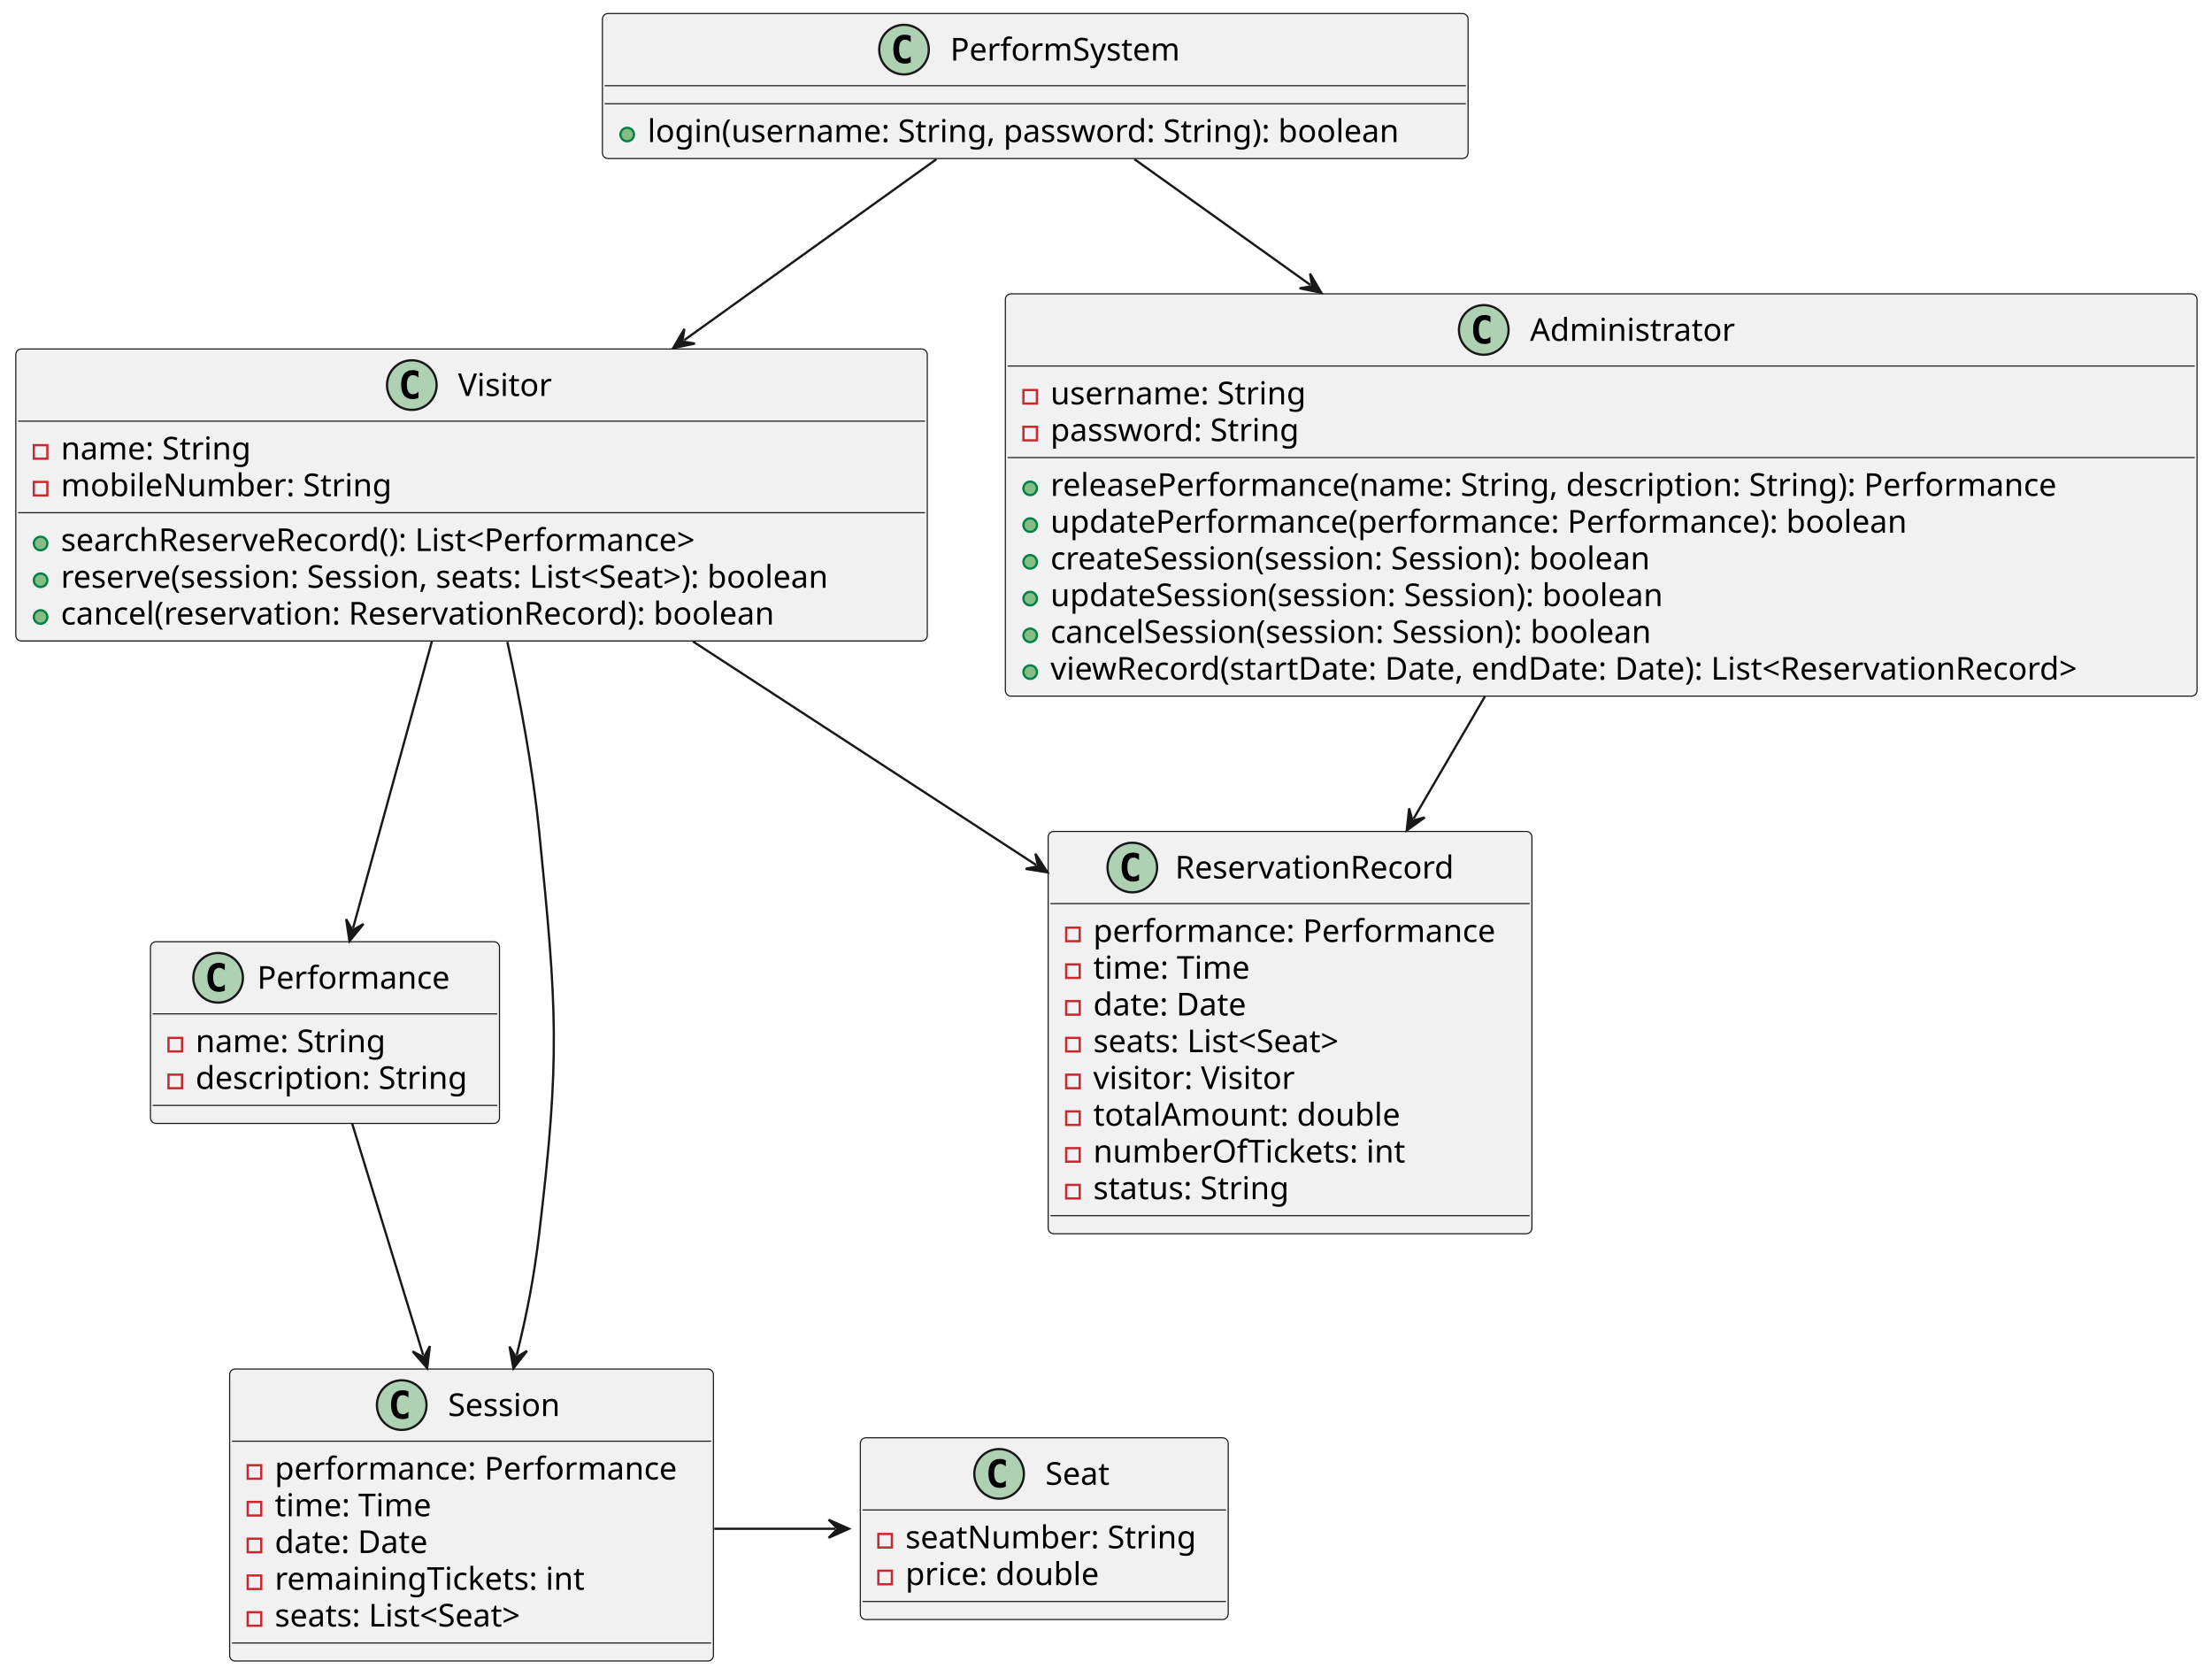
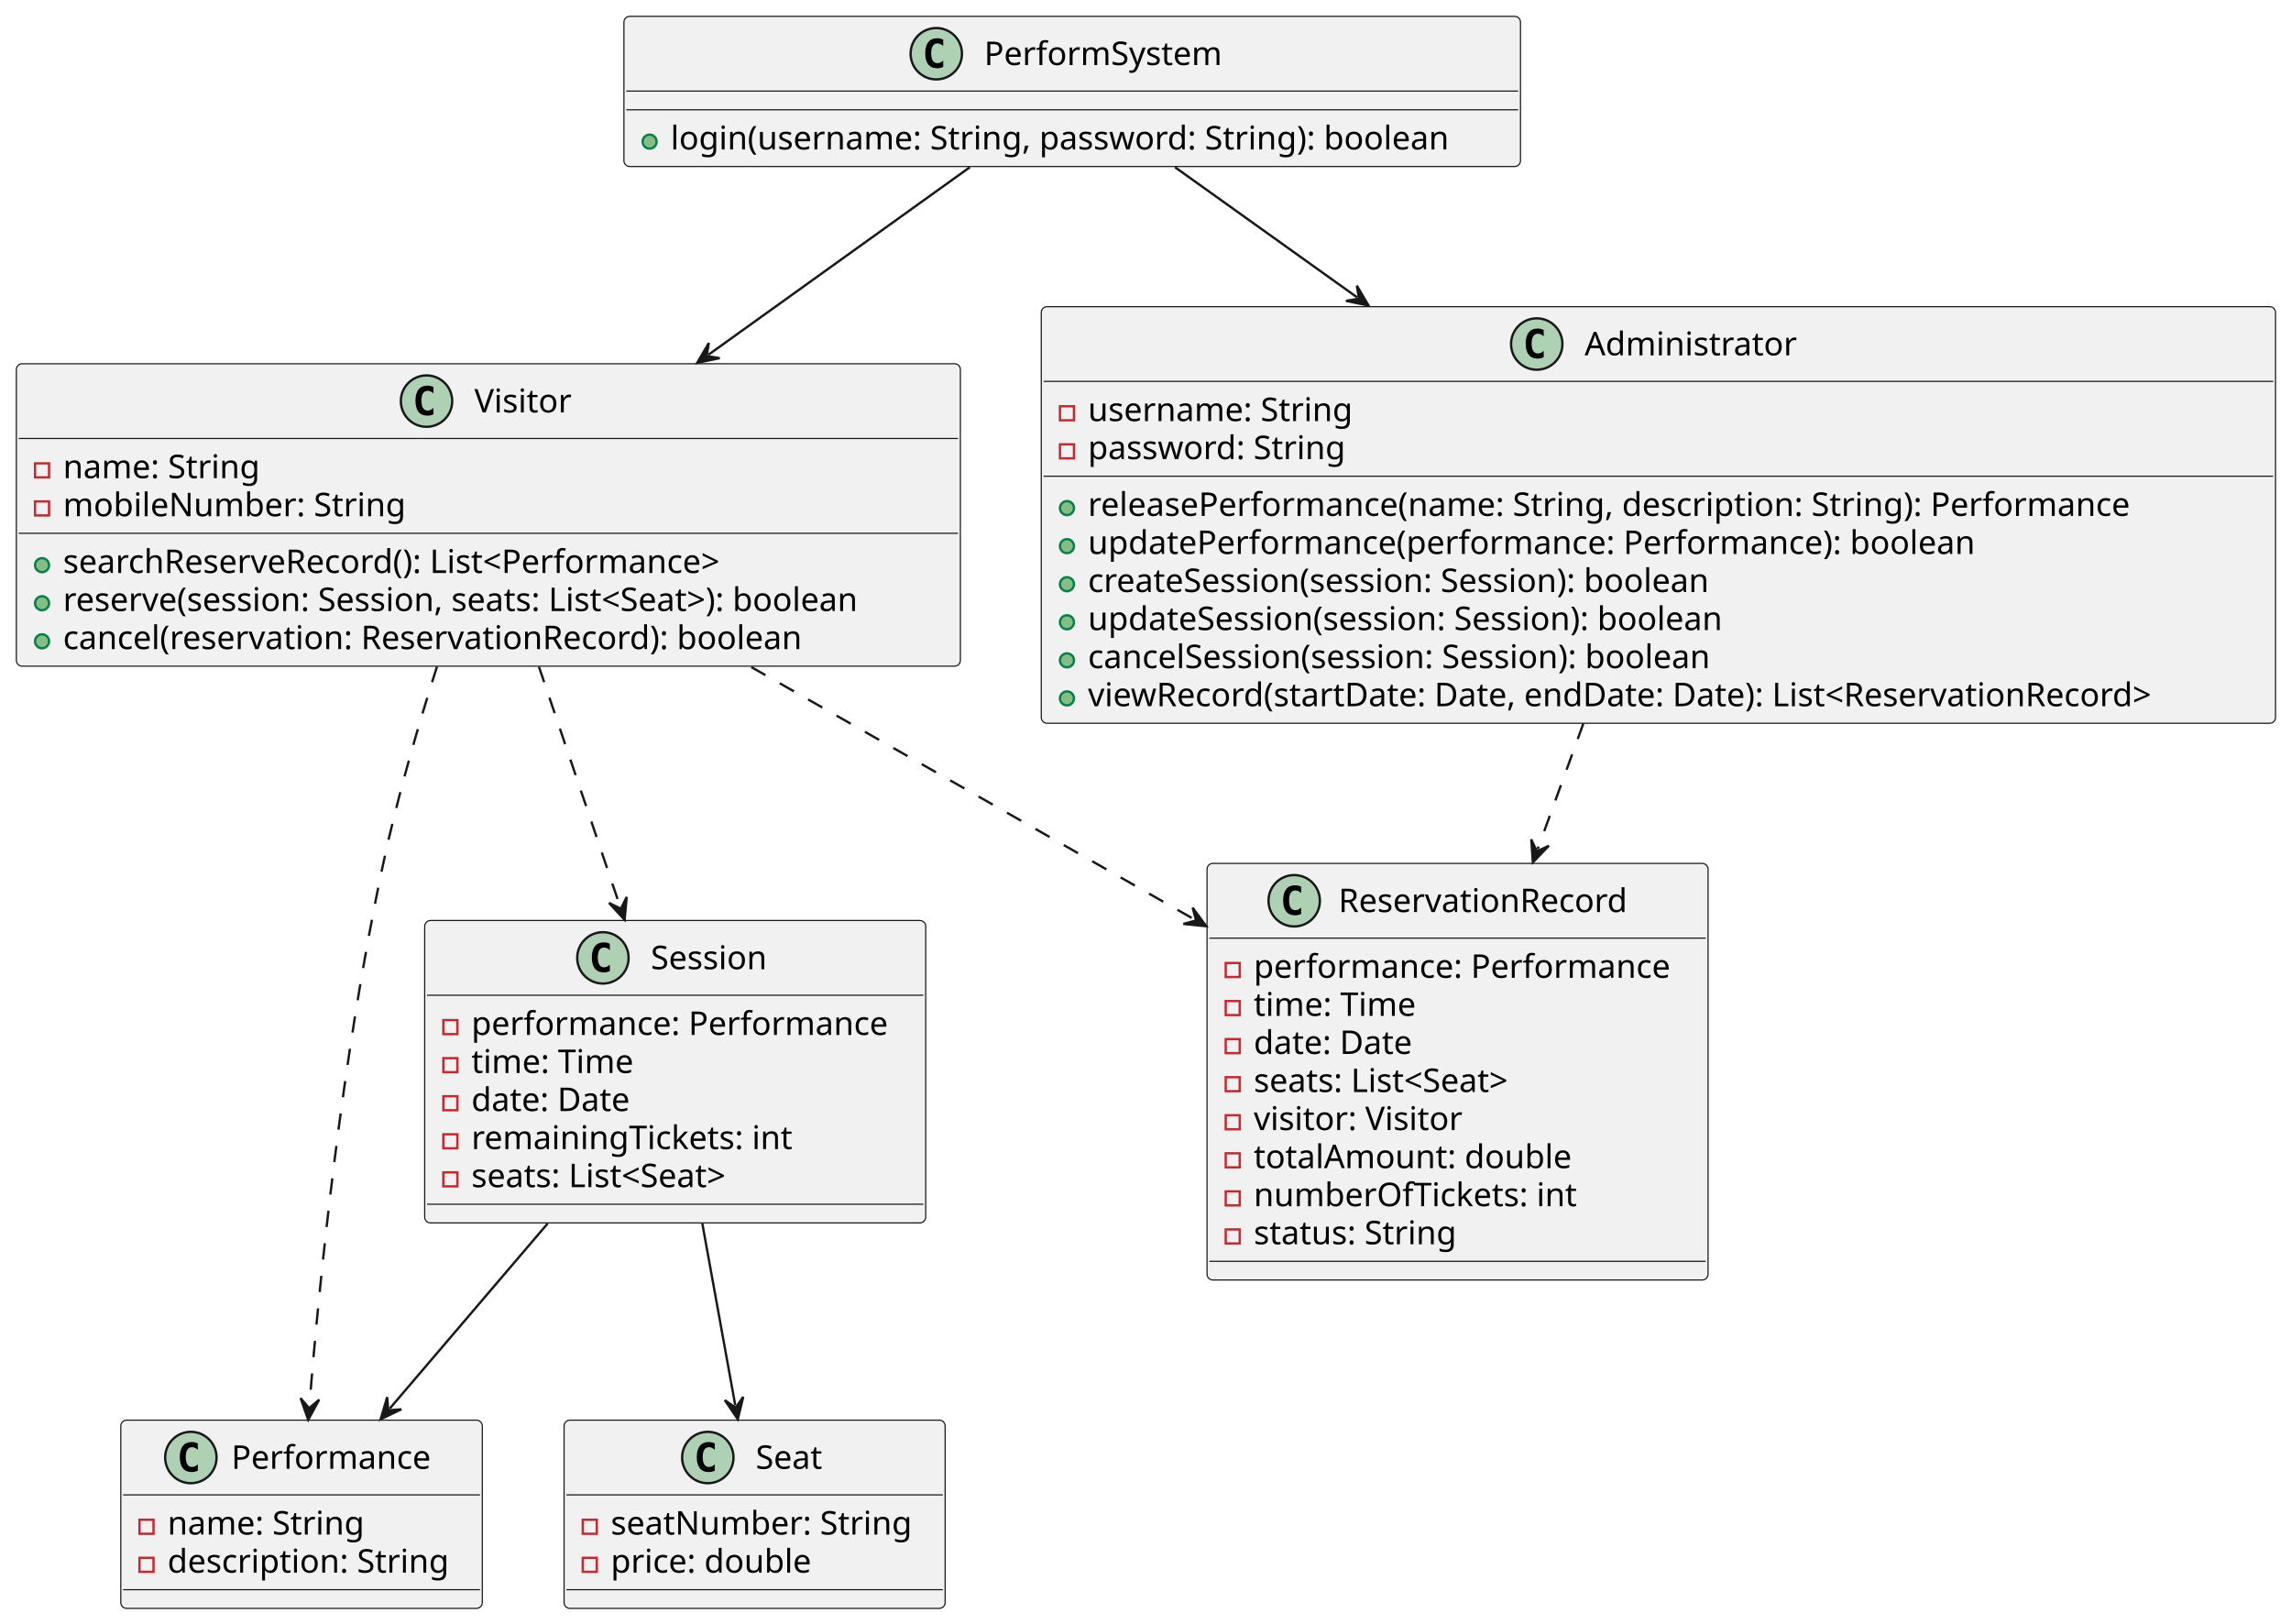
- <svg xmlns="http://www.w3.org/2000/svg" width="981" height="740" preserveAspectRatio="none" version="1.1">
-   <g class="layer">
-     <g id="svg_1">
-       <g id="elem_Visitor">
-         <rect fill="#F1F1F1" height="129.48" id="Visitor" rx="2.5" ry="2.5" stroke="#181818" stroke-width="0.5" width="404.24" x="7" y="154.75" />
-         <ellipse cx="182.64" cy="170.75" fill="#ADD1B2" id="svg_2" rx="11" ry="11" stroke="#181818" />
-         <path d="m185.61,176.39q-0.58,0.3 -1.22,0.44q-0.64,0.15 -1.34,0.15q-2.5,0 -3.83,-1.64q-1.32,-1.65 -1.32,-4.78q0,-3.12 1.32,-4.78q1.33,-1.65 3.83,-1.65q0.7,0 1.34,0.15q0.66,0.16 1.22,0.45l0,2.72q-0.63,-0.57 -1.22,-0.84q-0.59,-0.28 -1.22,-0.28q-1.34,0 -2.03,1.08q-0.69,1.06 -0.69,3.15q0,2.1 0.69,3.17q0.69,1.07 2.03,1.07q0.63,0 1.22,-0.27q0.59,-0.28 1.22,-0.86l0,2.72z" fill="#000000" id="svg_3" />
-         <text fill="#000000" font-family="sans-serif" font-size="14" id="svg_4" lengthAdjust="spacing" textLength="44.46" x="203.14" y="175.6">Visitor</text>
-         <line id="svg_5" stroke="#181818" stroke-width="0.5" x1="8" x2="410.24" y1="186.75" y2="186.75" />
-         <rect fill="none" height="6" id="svg_6" stroke="#C82930" width="6" x="15" y="197.4" />
-         <text fill="#000000" font-family="sans-serif" font-size="14" id="svg_7" lengthAdjust="spacing" textLength="90.65" x="27" y="203.75">name: String</text>
-         <rect fill="none" height="6" id="svg_8" stroke="#C82930" width="6" x="15" y="213.7" />
-         <text fill="#000000" font-family="sans-serif" font-size="14" id="svg_9" lengthAdjust="spacing" textLength="154.67" x="27" y="220.04">mobileNumber: String</text>
-         <line id="svg_10" stroke="#181818" stroke-width="0.5" x1="8" x2="410.24" y1="227.34" y2="227.34" />
-         <ellipse cx="18" cy="240.99" fill="#84BE84" id="svg_11" rx="3" ry="3" stroke="#038048" />
-         <text fill="#000000" font-family="sans-serif" font-size="14" id="svg_12" lengthAdjust="spacing" textLength="310.45" x="27" y="244.34">searchReserveRecord(): List&lt;Performance&gt;</text>
-         <ellipse cx="18" cy="257.29" fill="#84BE84" id="svg_13" rx="3" ry="3" stroke="#038048" />
-         <text fill="#000000" font-family="sans-serif" font-size="14" id="svg_14" lengthAdjust="spacing" textLength="378.24" x="27" y="260.64">reserve(session: Session, seats: List&lt;Seat&gt;): boolean</text>
-         <ellipse cx="18" cy="273.59" fill="#84BE84" id="svg_15" rx="3" ry="3" stroke="#038048" />
-         <text fill="#000000" font-family="sans-serif" font-size="14" id="svg_16" lengthAdjust="spacing" textLength="343.23" x="27" y="276.93">cancel(reservation: ReservationRecord): boolean</text>
-       </g>
-       <g id="elem_Administrator">
-         <rect fill="#F1F1F1" height="178.38" id="Administrator" rx="2.5" ry="2.5" stroke="#181818" stroke-width="0.5" width="528.5" x="445.87" y="130.3" />
-         <ellipse cx="658.03" cy="146.3" fill="#ADD1B2" id="svg_17" rx="11" ry="11" stroke="#181818" />
-         <path d="m661,151.94q-0.58,0.3 -1.22,0.44q-0.64,0.15 -1.34,0.15q-2.5,0 -3.83,-1.64q-1.31,-1.65 -1.31,-4.78q0,-3.12 1.31,-4.78q1.33,-1.66 3.83,-1.66q0.7,0 1.34,0.16q0.66,0.16 1.22,0.45l0,2.72q-0.63,-0.58 -1.22,-0.84q-0.59,-0.28 -1.22,-0.28q-1.34,0 -2.03,1.08q-0.69,1.06 -0.69,3.15q0,2.1 0.69,3.17q0.69,1.07 2.03,1.07q0.63,0 1.22,-0.27q0.59,-0.28 1.22,-0.86l0,2.72z" fill="#000000" id="svg_18" />
-         <text fill="#000000" font-family="sans-serif" font-size="14" id="svg_19" lengthAdjust="spacing" textLength="95.68" x="678.53" y="151.15">Administrator</text>
-         <line id="svg_20" stroke="#181818" stroke-width="0.5" x1="446.87" x2="973.37" y1="162.3" y2="162.3" />
-         <rect fill="none" height="6" id="svg_21" stroke="#C82930" width="6" x="453.87" y="172.95" />
-         <text fill="#000000" font-family="sans-serif" font-size="14" id="svg_22" lengthAdjust="spacing" textLength="121.19" x="465.87" y="179.3">username: String</text>
-         <rect fill="none" height="6" id="svg_23" stroke="#C82930" width="6" x="453.87" y="189.25" />
-         <text fill="#000000" font-family="sans-serif" font-size="14" id="svg_24" lengthAdjust="spacing" textLength="117.66" x="465.87" y="195.59">password: String</text>
-         <line id="svg_25" stroke="#181818" stroke-width="0.5" x1="446.87" x2="973.37" y1="202.89" y2="202.89" />
-         <ellipse cx="456.87" cy="216.54" fill="#84BE84" id="svg_26" rx="3" ry="3" stroke="#038048" />
-         <text fill="#000000" font-family="sans-serif" font-size="14" id="svg_27" lengthAdjust="spacing" textLength="478.71" x="465.87" y="219.89">releasePerformance(name: String, description: String): Performance</text>
-         <ellipse cx="456.87" cy="232.84" fill="#84BE84" id="svg_28" rx="3" ry="3" stroke="#038048" />
-         <text fill="#000000" font-family="sans-serif" font-size="14" id="svg_29" lengthAdjust="spacing" textLength="403.39" x="465.87" y="236.19">updatePerformance(performance: Performance): boolean</text>
-         <ellipse cx="456.87" cy="249.14" fill="#84BE84" id="svg_30" rx="3" ry="3" stroke="#038048" />
-         <text fill="#000000" font-family="sans-serif" font-size="14" id="svg_31" lengthAdjust="spacing" textLength="288.63" x="465.87" y="252.48">createSession(session: Session): boolean</text>
-         <ellipse cx="456.87" cy="265.43" fill="#84BE84" id="svg_32" rx="3" ry="3" stroke="#038048" />
-         <text fill="#000000" font-family="sans-serif" font-size="14" id="svg_33" lengthAdjust="spacing" textLength="293.21" x="465.87" y="268.78">updateSession(session: Session): boolean</text>
-         <ellipse cx="456.87" cy="281.73" fill="#84BE84" id="svg_34" rx="3" ry="3" stroke="#038048" />
-         <text fill="#000000" font-family="sans-serif" font-size="14" id="svg_35" lengthAdjust="spacing" textLength="289.24" x="465.87" y="285.08">cancelSession(session: Session): boolean</text>
-         <ellipse cx="456.87" cy="298.03" fill="#84BE84" id="svg_36" rx="3" ry="3" stroke="#038048" />
-         <text fill="#000000" font-family="sans-serif" font-size="14" id="svg_37" lengthAdjust="spacing" textLength="502.5" x="465.87" y="301.37">viewRecord(startDate: Date, endDate: Date): List&lt;ReservationRecord&gt;</text>
-       </g>
-       <g id="elem_Performance">
-         <rect fill="#F1F1F1" height="80.59" id="Performance" rx="2.5" ry="2.5" stroke="#181818" stroke-width="0.5" width="154.79" x="66.73" y="417.57" />
-         <ellipse cx="96.73" cy="433.57" fill="#ADD1B2" id="svg_38" rx="11" ry="11" stroke="#181818" />
-         <path d="m99.7,439.21q-0.58,0.3 -1.22,0.44q-0.64,0.15 -1.35,0.15q-2.5,0 -3.82,-1.64q-1.32,-1.65 -1.32,-4.78q0,-3.12 1.32,-4.78q1.32,-1.66 3.82,-1.66q0.71,0 1.35,0.16q0.65,0.16 1.22,0.45l0,2.72q-0.63,-0.58 -1.22,-0.84q-0.6,-0.28 -1.22,-0.28q-1.35,0 -2.03,1.08q-0.69,1.06 -0.69,3.15q0,2.1 0.69,3.17q0.68,1.07 2.03,1.07q0.62,0 1.22,-0.27q0.59,-0.28 1.22,-0.86l0,2.72z" fill="#000000" id="svg_39" />
-         <text fill="#000000" font-family="sans-serif" font-size="14" id="svg_40" lengthAdjust="spacing" textLength="89.46" x="114.06" y="438.42">Performance</text>
-         <line id="svg_41" stroke="#181818" stroke-width="0.5" x1="67.73" x2="220.52" y1="449.57" y2="449.57" />
-         <rect fill="none" height="6" id="svg_42" stroke="#C82930" width="6" x="74.73" y="460.22" />
-         <text fill="#000000" font-family="sans-serif" font-size="14" id="svg_43" lengthAdjust="spacing" textLength="90.65" x="86.73" y="466.57">name: String</text>
-         <rect fill="none" height="6" id="svg_44" stroke="#C82930" width="6" x="74.73" y="476.52" />
-         <text fill="#000000" font-family="sans-serif" font-size="14" id="svg_45" lengthAdjust="spacing" textLength="128.79" x="86.73" y="482.86">description: String</text>
-         <line id="svg_46" stroke="#181818" stroke-width="0.5" x1="67.73" x2="220.52" y1="490.16" y2="490.16" />
-       </g>
-       <g id="elem_Session">
-         <rect fill="#F1F1F1" height="129.48" id="Session" rx="2.5" ry="2.5" stroke="#181818" stroke-width="0.5" width="214.54" x="101.85" y="607.05" />
-         <ellipse cx="178.16" cy="623.05" fill="#ADD1B2" id="svg_47" rx="11" ry="11" stroke="#181818" />
-         <path d="m181.13,628.69q-0.58,0.3 -1.22,0.44q-0.64,0.15 -1.34,0.15q-2.5,0 -3.83,-1.64q-1.31,-1.65 -1.31,-4.78q0,-3.12 1.31,-4.78q1.33,-1.65 3.83,-1.65q0.7,0 1.34,0.15q0.66,0.16 1.22,0.45l0,2.72q-0.63,-0.57 -1.22,-0.84q-0.59,-0.28 -1.22,-0.28q-1.34,0 -2.03,1.08q-0.69,1.06 -0.69,3.15q0,2.1 0.69,3.17q0.69,1.07 2.03,1.07q0.63,0 1.22,-0.27q0.59,-0.28 1.22,-0.86l0,2.72z" fill="#000000" id="svg_48" />
-         <text fill="#000000" font-family="sans-serif" font-size="14" id="svg_49" lengthAdjust="spacing" textLength="53.42" x="198.66" y="627.9">Session</text>
-         <line id="svg_50" stroke="#181818" stroke-width="0.5" x1="102.85" x2="315.39" y1="639.05" y2="639.05" />
-         <rect fill="none" height="6" id="svg_51" stroke="#C82930" width="6" x="109.85" y="649.7" />
-         <text fill="#000000" font-family="sans-serif" font-size="14" id="svg_52" lengthAdjust="spacing" textLength="188.54" x="121.85" y="656.05">performance: Performance</text>
-         <rect fill="none" height="6" id="svg_53" stroke="#C82930" width="6" x="109.85" y="666" />
-         <text fill="#000000" font-family="sans-serif" font-size="14" id="svg_54" lengthAdjust="spacing" textLength="75.49" x="121.85" y="672.34">time: Time</text>
-         <rect fill="none" height="6" id="svg_55" stroke="#C82930" width="6" x="109.85" y="682.29" />
-         <text fill="#000000" font-family="sans-serif" font-size="14" id="svg_56" lengthAdjust="spacing" textLength="74.2" x="121.85" y="688.64">date: Date</text>
-         <rect fill="none" height="6" id="svg_57" stroke="#C82930" width="6" x="109.85" y="698.59" />
-         <text fill="#000000" font-family="sans-serif" font-size="14" id="svg_58" lengthAdjust="spacing" textLength="148.06" x="121.85" y="704.94">remainingTickets: int</text>
-         <rect fill="none" height="6" id="svg_59" stroke="#C82930" width="6" x="109.85" y="714.89" />
-         <text fill="#000000" font-family="sans-serif" font-size="14" id="svg_60" lengthAdjust="spacing" textLength="125.94" x="121.85" y="721.23">seats: List&lt;Seat&gt;</text>
-         <line id="svg_61" stroke="#181818" stroke-width="0.5" x1="102.85" x2="315.39" y1="728.53" y2="728.53" />
-       </g>
-       <g id="elem_Seat">
-         <rect fill="#F1F1F1" height="80.59" id="Seat" rx="2.5" ry="2.5" stroke="#181818" stroke-width="0.5" width="163.16" x="381.54" y="637.54" />
-         <ellipse cx="443.09" cy="653.54" fill="#ADD1B2" id="svg_62" rx="11" ry="11" stroke="#181818" />
-         <path d="m446.06,659.18q-0.58,0.3 -1.22,0.44q-0.64,0.15 -1.35,0.15q-2.5,0 -3.82,-1.64q-1.32,-1.65 -1.32,-4.78q0,-3.12 1.32,-4.78q1.32,-1.65 3.82,-1.65q0.71,0 1.35,0.15q0.65,0.16 1.22,0.45l0,2.72q-0.63,-0.57 -1.22,-0.84q-0.6,-0.28 -1.22,-0.28q-1.35,0 -2.03,1.08q-0.69,1.06 -0.69,3.15q0,2.1 0.69,3.17q0.68,1.07 2.03,1.07q0.62,0 1.22,-0.27q0.59,-0.28 1.22,-0.86l0,2.72z" fill="#000000" id="svg_63" />
-         <text fill="#000000" font-family="sans-serif" font-size="14" id="svg_64" lengthAdjust="spacing" textLength="31.57" x="463.59" y="658.39">Seat</text>
-         <line id="svg_65" stroke="#181818" stroke-width="0.5" x1="382.54" x2="543.7" y1="669.54" y2="669.54" />
-         <rect fill="none" height="6" id="svg_66" stroke="#C82930" width="6" x="389.54" y="680.19" />
-         <text fill="#000000" font-family="sans-serif" font-size="14" id="svg_67" lengthAdjust="spacing" textLength="137.16" x="401.54" y="686.54">seatNumber: String</text>
-         <rect fill="none" height="6" id="svg_68" stroke="#C82930" width="6" x="389.54" y="696.49" />
-         <text fill="#000000" font-family="sans-serif" font-size="14" id="svg_69" lengthAdjust="spacing" textLength="91.72" x="401.54" y="702.83">price: double</text>
-         <line id="svg_70" stroke="#181818" stroke-width="0.5" x1="382.54" x2="543.7" y1="710.13" y2="710.13" />
-       </g>
-       <g id="elem_ReservationRecord">
-         <rect fill="#F1F1F1" height="178.38" id="ReservationRecord" rx="2.5" ry="2.5" stroke="#181818" stroke-width="0.5" width="214.54" x="464.85" y="368.68" />
-         <ellipse cx="502.17" cy="384.68" fill="#ADD1B2" id="svg_71" rx="11" ry="11" stroke="#181818" />
-         <path d="m505.14,390.32q-0.58,0.3 -1.22,0.44q-0.64,0.15 -1.34,0.15q-2.5,0 -3.83,-1.64q-1.31,-1.65 -1.31,-4.78q0,-3.12 1.31,-4.78q1.33,-1.65 3.83,-1.65q0.7,0 1.34,0.15q0.66,0.16 1.22,0.45l0,2.72q-0.62,-0.57 -1.22,-0.84q-0.59,-0.28 -1.22,-0.28q-1.34,0 -2.03,1.08q-0.69,1.06 -0.69,3.15q0,2.1 0.69,3.17q0.69,1.07 2.03,1.07q0.63,0 1.22,-0.27q0.6,-0.28 1.22,-0.86l0,2.72z" fill="#000000" id="svg_72" />
-         <text fill="#000000" font-family="sans-serif" font-size="14" id="svg_73" lengthAdjust="spacing" textLength="132.93" x="521.13" y="389.53">ReservationRecord</text>
-         <line id="svg_74" stroke="#181818" stroke-width="0.5" x1="465.85" x2="678.39" y1="400.68" y2="400.68" />
-         <rect fill="none" height="6" id="svg_75" stroke="#C82930" width="6" x="472.85" y="411.33" />
-         <text fill="#000000" font-family="sans-serif" font-size="14" id="svg_76" lengthAdjust="spacing" textLength="188.54" x="484.85" y="417.68">performance: Performance</text>
-         <rect fill="none" height="6" id="svg_77" stroke="#C82930" width="6" x="472.85" y="427.63" />
-         <text fill="#000000" font-family="sans-serif" font-size="14" id="svg_78" lengthAdjust="spacing" textLength="75.49" x="484.85" y="433.97">time: Time</text>
-         <rect fill="none" height="6" id="svg_79" stroke="#C82930" width="6" x="472.85" y="443.92" />
-         <text fill="#000000" font-family="sans-serif" font-size="14" id="svg_80" lengthAdjust="spacing" textLength="74.2" x="484.85" y="450.27">date: Date</text>
-         <rect fill="none" height="6" id="svg_81" stroke="#C82930" width="6" x="472.85" y="460.22" />
-         <text fill="#000000" font-family="sans-serif" font-size="14" id="svg_82" lengthAdjust="spacing" textLength="125.94" x="484.85" y="466.57">seats: List&lt;Seat&gt;</text>
-         <rect fill="none" height="6" id="svg_83" stroke="#C82930" width="6" x="472.85" y="476.52" />
-         <text fill="#000000" font-family="sans-serif" font-size="14" id="svg_84" lengthAdjust="spacing" textLength="96.8" x="484.85" y="482.86">visitor: Visitor</text>
-         <rect fill="none" height="6" id="svg_85" stroke="#C82930" width="6" x="472.85" y="492.81" />
-         <text fill="#000000" font-family="sans-serif" font-size="14" id="svg_86" lengthAdjust="spacing" textLength="143.91" x="484.85" y="499.16">totalAmount: double</text>
-         <rect fill="none" height="6" id="svg_87" stroke="#C82930" width="6" x="472.85" y="509.11" />
-         <text fill="#000000" font-family="sans-serif" font-size="14" id="svg_88" lengthAdjust="spacing" textLength="147.65" x="484.85" y="515.46">numberOfTickets: int</text>
-         <rect fill="none" height="6" id="svg_89" stroke="#C82930" width="6" x="472.85" y="525.41" />
-         <text fill="#000000" font-family="sans-serif" font-size="14" id="svg_90" lengthAdjust="spacing" textLength="93.97" x="484.85" y="531.75">status: String</text>
-         <line id="svg_91" stroke="#181818" stroke-width="0.5" x1="465.85" x2="678.39" y1="539.05" y2="539.05" />
-       </g>
-       <g id="elem_PerformSystem">
-         <rect fill="#F1F1F1" height="64.3" id="PerformSystem" rx="2.5" ry="2.5" stroke="#181818" stroke-width="0.5" width="383.92" x="267.16" y="6" />
-         <ellipse cx="400.92" cy="22" fill="#ADD1B2" id="svg_92" rx="11" ry="11" stroke="#181818" />
-         <path d="m403.88,27.64q-0.57,0.3 -1.21,0.44q-0.65,0.15 -1.35,0.15q-2.5,0 -3.83,-1.64q-1.31,-1.65 -1.31,-4.78q0,-3.12 1.31,-4.78q1.33,-1.65 3.83,-1.65q0.7,0 1.35,0.15q0.65,0.16 1.21,0.45l0,2.72q-0.62,-0.57 -1.21,-0.84q-0.6,-0.28 -1.22,-0.28q-1.35,0 -2.03,1.08q-0.69,1.06 -0.69,3.15q0,2.1 0.69,3.17q0.68,1.07 2.03,1.07q0.62,0 1.22,-0.27q0.59,-0.28 1.21,-0.86l0,2.72z" fill="#000000" id="svg_93" />
-         <text fill="#000000" font-family="sans-serif" font-size="14" id="svg_94" lengthAdjust="spacing" textLength="107.91" x="421.42" y="26.85">PerformSystem</text>
-         <line id="svg_95" stroke="#181818" stroke-width="0.5" x1="268.16" x2="650.08" y1="38" y2="38" />
-         <line id="svg_96" stroke="#181818" stroke-width="0.5" x1="268.16" x2="650.08" y1="46" y2="46" />
-         <ellipse cx="278.16" cy="59.65" fill="#84BE84" id="svg_97" rx="3" ry="3" stroke="#038048" />
-         <text fill="#000000" font-family="sans-serif" font-size="14" id="svg_98" lengthAdjust="spacing" textLength="357.92" x="287.16" y="63">login(username: String, password: String): boolean</text>
-       </g>
-       <g id="link_Visitor_ReservationRecord">
-         <path d="m307.35,284.46c48.61,31.65 102.36,66.65 152.18,99.09" fill="none" id="Visitor-to-ReservationRecord" stroke="#181818" />
-         <polygon fill="#181818" id="svg_99" points="464.56,386.82 459.201,378.557 460.37,384.092 454.835,385.261 464.56,386.82 " stroke="#181818" />
-       </g>
-       <g id="link_Administrator_ReservationRecord">
-         <path d="m658.54,308.84c-11.33,19.41 -20.3,34.79 -31.64,54.2" fill="none" id="Administrator-to-ReservationRecord" stroke="#181818" />
-         <polygon fill="#181818" id="svg_100" points="623.87,368.22 631.864,362.467 626.392,363.903 624.956,358.431 623.87,368.22 " stroke="#181818" />
-       </g>
-       <g id="link_Performance_Session">
-         <path d="m156.19,498.23c9.33,30.4 20.67,67.37 31.5,102.69" fill="none" id="Performance-to-Session" stroke="#181818" />
-         <polygon fill="#181818" id="svg_101" points="189.45,606.66 190.636,596.883 187.984,601.88 182.987,599.228 189.45,606.66 " stroke="#181818" />
-       </g>
-       <g id="link_Session_Seat">
-         <path d="m372.12,622.76c0,20.17 0,35.83 0,53.74" fill="none" id="Session-to-Seat" stroke="#181818" transform="rotate(-90 372 678)" />
-         <polygon fill="#181818" id="svg_102" points="372.12,682.5 376.12,673.5 372.12,677.5 368.12,673.5 372.12,682.5 " stroke="#181818" transform="rotate(-90 372 678)" />
-       </g>
-       <g id="link_Visitor_Performance">
-         <path d="m191.53,284.46c-11.66,42.38 -24.99,90.85 -34.95,127.07" fill="none" id="Visitor-to-Performance" stroke="#181818" />
-         <polygon fill="#181818" id="svg_103" points="154.99,417.32 161.233,409.703 156.316,412.499 153.52,407.582 154.99,417.32 " stroke="#181818" />
-       </g>
-       <g id="link_Visitor_Session">
-         <path d="m225.01,284.62c5.66,25.92 11.32,56.24 14.11,84.06c7.9,78.88 9.41,99.65 0,178.37c-2.35,19.65 -5.28,34.85 -9.98,53.9" fill="none" id="Visitor-to-Session" stroke="#181818" />
-         <polygon fill="#181818" id="svg_104" points="227.7,606.78 233.739,599 228.898,601.926 225.972,597.084 227.7,606.78 " stroke="#181818" />
-       </g>
-       <g id="link_PerformSystem_Visitor">
-         <path d="m415.29,70.6c-32.21,23.1 -72.21,51.79 -111.87,80.24" fill="none" id="PerformSystem-to-Visitor" stroke="#181818" />
-         <polygon fill="#181818" id="svg_105" points="298.54,154.34 308.185,152.344 302.603,151.426 303.522,145.844 298.54,154.34 " stroke="#181818" />
-       </g>
-       <g id="link_PerformSystem_Administrator">
-         <path d="m503.13,70.6c23.27,16.62 48.24,34.46 77.99,55.72" fill="none" id="PerformSystem-to-Administrator" stroke="#181818" />
-         <polygon fill="#181818" id="svg_106" points="586,129.81 581.003,121.323 581.932,126.903 576.352,127.832 586,129.81 " stroke="#181818" />
-       </g>
+ <svg xmlns="http://www.w3.org/2000/svg" contentStyleType="text/css" height="695px" preserveAspectRatio="none" style="width:981px;height:695px;background:#FFFFFF;" version="1.1" viewBox="0 0 981 695" width="981px" zoomAndPan="magnify">
+   <defs />
+   <g>
+     <g id="elem_Visitor">
+       <rect codeLine="1" fill="#F1F1F1" height="129.484" id="Visitor" rx="2.5" ry="2.5" style="stroke:#181818;stroke-width:0.5;" width="404.239" x="7" y="155.74" />
+       <ellipse cx="182.639" cy="171.74" fill="#ADD1B2" rx="11" ry="11" style="stroke:#181818;stroke-width:1.0;" />
+       <path d="M185.608,177.381 Q185.03,177.678 184.389,177.818 Q183.749,177.974 183.045,177.974 Q180.545,177.974 179.217,176.334 Q177.905,174.678 177.905,171.553 Q177.905,168.428 179.217,166.771 Q180.545,165.115 183.045,165.115 Q183.749,165.115 184.389,165.271 Q185.045,165.428 185.608,165.724 L185.608,168.443 Q184.983,167.865 184.389,167.599 Q183.795,167.318 183.17,167.318 Q181.827,167.318 181.139,168.396 Q180.452,169.459 180.452,171.553 Q180.452,173.646 181.139,174.724 Q181.827,175.787 183.17,175.787 Q183.795,175.787 184.389,175.521 Q184.983,175.24 185.608,174.662 L185.608,177.381 Z " fill="#000000" />
+       <text fill="#000000" font-family="sans-serif" font-size="14" lengthAdjust="spacing" textLength="44.461" x="203.139" y="176.587">Visitor</text>
+       <line style="stroke:#181818;stroke-width:0.5;" x1="8" x2="410.239" y1="187.74" y2="187.74" />
+       <rect fill="none" height="6" style="stroke:#C82930;stroke-width:1.0;" width="6" x="15" y="198.388" />
+       <text fill="#000000" font-family="sans-serif" font-size="14" lengthAdjust="spacing" textLength="90.651" x="27" y="204.735">name: String</text>
+       <rect fill="none" height="6" style="stroke:#C82930;stroke-width:1.0;" width="6" x="15" y="214.685" />
+       <text fill="#000000" font-family="sans-serif" font-size="14" lengthAdjust="spacing" textLength="154.67" x="27" y="221.032">mobileNumber: String</text>
+       <line style="stroke:#181818;stroke-width:0.5;" x1="8" x2="410.239" y1="228.334" y2="228.334" />
+       <ellipse cx="18" cy="241.982" fill="#84BE84" rx="3" ry="3" style="stroke:#038048;stroke-width:1.0;" />
+       <text fill="#000000" font-family="sans-serif" font-size="14" lengthAdjust="spacing" textLength="310.447" x="27" y="245.329">searchReserveRecord(): List&lt;Performance&gt;</text>
+       <ellipse cx="18" cy="258.279" fill="#84BE84" rx="3" ry="3" style="stroke:#038048;stroke-width:1.0;" />
+       <text fill="#000000" font-family="sans-serif" font-size="14" lengthAdjust="spacing" textLength="378.239" x="27" y="261.626">reserve(session: Session, seats: List&lt;Seat&gt;): boolean</text>
+       <ellipse cx="18" cy="274.576" fill="#84BE84" rx="3" ry="3" style="stroke:#038048;stroke-width:1.0;" />
+       <text fill="#000000" font-family="sans-serif" font-size="14" lengthAdjust="spacing" textLength="343.226" x="27" y="277.923">cancel(reservation: ReservationRecord): boolean</text>
+     </g>
+     <g id="elem_Administrator">
+       <rect codeLine="9" fill="#F1F1F1" height="178.375" id="Administrator" rx="2.5" ry="2.5" style="stroke:#181818;stroke-width:0.5;" width="528.503" x="445.87" y="131.3" />
+       <ellipse cx="658.03" cy="147.3" fill="#ADD1B2" rx="11" ry="11" style="stroke:#181818;stroke-width:1.0;" />
+       <path d="M660.999,152.941 Q660.421,153.238 659.78,153.378 Q659.139,153.534 658.436,153.534 Q655.936,153.534 654.608,151.894 Q653.296,150.238 653.296,147.113 Q653.296,143.988 654.608,142.331 Q655.936,140.675 658.436,140.675 Q659.139,140.675 659.78,140.831 Q660.436,140.988 660.999,141.284 L660.999,144.003 Q660.374,143.425 659.78,143.159 Q659.186,142.878 658.561,142.878 Q657.218,142.878 656.53,143.956 Q655.843,145.019 655.843,147.113 Q655.843,149.206 656.53,150.284 Q657.218,151.347 658.561,151.347 Q659.186,151.347 659.78,151.081 Q660.374,150.8 660.999,150.222 L660.999,152.941 Z " fill="#000000" />
+       <text fill="#000000" font-family="sans-serif" font-size="14" lengthAdjust="spacing" textLength="95.683" x="678.53" y="152.147">Administrator</text>
+       <line style="stroke:#181818;stroke-width:0.5;" x1="446.87" x2="973.373" y1="163.3" y2="163.3" />
+       <rect fill="none" height="6" style="stroke:#C82930;stroke-width:1.0;" width="6" x="453.87" y="173.948" />
+       <text fill="#000000" font-family="sans-serif" font-size="14" lengthAdjust="spacing" textLength="121.188" x="465.87" y="180.295">username: String</text>
+       <rect fill="none" height="6" style="stroke:#C82930;stroke-width:1.0;" width="6" x="453.87" y="190.245" />
+       <text fill="#000000" font-family="sans-serif" font-size="14" lengthAdjust="spacing" textLength="117.66" x="465.87" y="196.592">password: String</text>
+       <line style="stroke:#181818;stroke-width:0.5;" x1="446.87" x2="973.373" y1="203.894" y2="203.894" />
+       <ellipse cx="456.87" cy="217.542" fill="#84BE84" rx="3" ry="3" style="stroke:#038048;stroke-width:1.0;" />
+       <text fill="#000000" font-family="sans-serif" font-size="14" lengthAdjust="spacing" textLength="478.714" x="465.87" y="220.889">releasePerformance(name: String, description: String): Performance</text>
+       <ellipse cx="456.87" cy="233.839" fill="#84BE84" rx="3" ry="3" style="stroke:#038048;stroke-width:1.0;" />
+       <text fill="#000000" font-family="sans-serif" font-size="14" lengthAdjust="spacing" textLength="403.389" x="465.87" y="237.186">updatePerformance(performance: Performance): boolean</text>
+       <ellipse cx="456.87" cy="250.136" fill="#84BE84" rx="3" ry="3" style="stroke:#038048;stroke-width:1.0;" />
+       <text fill="#000000" font-family="sans-serif" font-size="14" lengthAdjust="spacing" textLength="288.634" x="465.87" y="253.483">createSession(session: Session): boolean</text>
+       <ellipse cx="456.87" cy="266.433" fill="#84BE84" rx="3" ry="3" style="stroke:#038048;stroke-width:1.0;" />
+       <text fill="#000000" font-family="sans-serif" font-size="14" lengthAdjust="spacing" textLength="293.214" x="465.87" y="269.779">updateSession(session: Session): boolean</text>
+       <ellipse cx="456.87" cy="282.73" fill="#84BE84" rx="3" ry="3" style="stroke:#038048;stroke-width:1.0;" />
+       <text fill="#000000" font-family="sans-serif" font-size="14" lengthAdjust="spacing" textLength="289.235" x="465.87" y="286.076">cancelSession(session: Session): boolean</text>
+       <ellipse cx="456.87" cy="299.027" fill="#84BE84" rx="3" ry="3" style="stroke:#038048;stroke-width:1.0;" />
+       <text fill="#000000" font-family="sans-serif" font-size="14" lengthAdjust="spacing" textLength="502.503" x="465.87" y="302.373">viewRecord(startDate: Date, endDate: Date): List&lt;ReservationRecord&gt;</text>
+     </g>
+     <g id="elem_Performance">
+       <rect codeLine="20" fill="#F1F1F1" height="80.594" id="Performance" rx="2.5" ry="2.5" style="stroke:#181818;stroke-width:0.5;" width="154.789" x="51.73" y="608.05" />
+       <ellipse cx="81.727" cy="624.05" fill="#ADD1B2" rx="11" ry="11" style="stroke:#181818;stroke-width:1.0;" />
+       <path d="M84.696,629.691 Q84.118,629.987 83.477,630.128 Q82.837,630.284 82.133,630.284 Q79.633,630.284 78.305,628.644 Q76.993,626.987 76.993,623.862 Q76.993,620.737 78.305,619.081 Q79.633,617.425 82.133,617.425 Q82.837,617.425 83.477,617.581 Q84.133,617.737 84.696,618.034 L84.696,620.753 Q84.071,620.175 83.477,619.909 Q82.883,619.628 82.258,619.628 Q80.915,619.628 80.227,620.706 Q79.54,621.769 79.54,623.862 Q79.54,625.956 80.227,627.034 Q80.915,628.097 82.258,628.097 Q82.883,628.097 83.477,627.831 Q84.071,627.55 84.696,626.972 L84.696,629.691 Z " fill="#000000" />
+       <text fill="#000000" font-family="sans-serif" font-size="14" lengthAdjust="spacing" textLength="89.462" x="99.06" y="628.897">Performance</text>
+       <line style="stroke:#181818;stroke-width:0.5;" x1="52.73" x2="205.519" y1="640.05" y2="640.05" />
+       <rect fill="none" height="6" style="stroke:#C82930;stroke-width:1.0;" width="6" x="59.73" y="650.698" />
+       <text fill="#000000" font-family="sans-serif" font-size="14" lengthAdjust="spacing" textLength="90.651" x="71.73" y="657.045">name: String</text>
+       <rect fill="none" height="6" style="stroke:#C82930;stroke-width:1.0;" width="6" x="59.73" y="666.995" />
+       <text fill="#000000" font-family="sans-serif" font-size="14" lengthAdjust="spacing" textLength="128.789" x="71.73" y="673.342">description: String</text>
+       <line style="stroke:#181818;stroke-width:0.5;" x1="52.73" x2="205.519" y1="680.644" y2="680.644" />
+     </g>
+     <g id="elem_Session">
+       <rect codeLine="25" fill="#F1F1F1" height="129.484" id="Session" rx="2.5" ry="2.5" style="stroke:#181818;stroke-width:0.5;" width="214.535" x="181.85" y="394.12" />
+       <ellipse cx="258.16" cy="410.12" fill="#ADD1B2" rx="11" ry="11" style="stroke:#181818;stroke-width:1.0;" />
+       <path d="M261.128,415.761 Q260.55,416.058 259.91,416.198 Q259.269,416.354 258.566,416.354 Q256.066,416.354 254.738,414.714 Q253.425,413.058 253.425,409.933 Q253.425,406.808 254.738,405.151 Q256.066,403.495 258.566,403.495 Q259.269,403.495 259.91,403.651 Q260.566,403.808 261.128,404.104 L261.128,406.823 Q260.503,406.245 259.91,405.979 Q259.316,405.698 258.691,405.698 Q257.347,405.698 256.66,406.776 Q255.972,407.839 255.972,409.933 Q255.972,412.026 256.66,413.104 Q257.347,414.167 258.691,414.167 Q259.316,414.167 259.91,413.901 Q260.503,413.62 261.128,413.042 L261.128,415.761 Z " fill="#000000" />
+       <text fill="#000000" font-family="sans-serif" font-size="14" lengthAdjust="spacing" textLength="53.416" x="278.66" y="414.967">Session</text>
+       <line style="stroke:#181818;stroke-width:0.5;" x1="182.85" x2="395.385" y1="426.12" y2="426.12" />
+       <rect fill="none" height="6" style="stroke:#C82930;stroke-width:1.0;" width="6" x="189.85" y="436.768" />
+       <text fill="#000000" font-family="sans-serif" font-size="14" lengthAdjust="spacing" textLength="188.535" x="201.85" y="443.115">performance: Performance</text>
+       <rect fill="none" height="6" style="stroke:#C82930;stroke-width:1.0;" width="6" x="189.85" y="453.065" />
+       <text fill="#000000" font-family="sans-serif" font-size="14" lengthAdjust="spacing" textLength="75.489" x="201.85" y="459.412">time: Time</text>
+       <rect fill="none" height="6" style="stroke:#C82930;stroke-width:1.0;" width="6" x="189.85" y="469.362" />
+       <text fill="#000000" font-family="sans-serif" font-size="14" lengthAdjust="spacing" textLength="74.197" x="201.85" y="475.709">date: Date</text>
+       <rect fill="none" height="6" style="stroke:#C82930;stroke-width:1.0;" width="6" x="189.85" y="485.659" />
+       <text fill="#000000" font-family="sans-serif" font-size="14" lengthAdjust="spacing" textLength="148.06" x="201.85" y="492.006">remainingTickets: int</text>
+       <rect fill="none" height="6" style="stroke:#C82930;stroke-width:1.0;" width="6" x="189.85" y="501.956" />
+       <text fill="#000000" font-family="sans-serif" font-size="14" lengthAdjust="spacing" textLength="125.939" x="201.85" y="508.303">seats: List&lt;Seat&gt;</text>
+       <line style="stroke:#181818;stroke-width:0.5;" x1="182.85" x2="395.385" y1="515.604" y2="515.604" />
+     </g>
+     <g id="elem_Seat">
+       <rect codeLine="33" fill="#F1F1F1" height="80.594" id="Seat" rx="2.5" ry="2.5" style="stroke:#181818;stroke-width:0.5;" width="163.163" x="241.54" y="608.05" />
+       <ellipse cx="303.087" cy="624.05" fill="#ADD1B2" rx="11" ry="11" style="stroke:#181818;stroke-width:1.0;" />
+       <path d="M306.056,629.691 Q305.478,629.987 304.837,630.128 Q304.197,630.284 303.494,630.284 Q300.994,630.284 299.666,628.644 Q298.353,626.987 298.353,623.862 Q298.353,620.737 299.666,619.081 Q300.994,617.425 303.494,617.425 Q304.197,617.425 304.837,617.581 Q305.494,617.737 306.056,618.034 L306.056,620.753 Q305.431,620.175 304.837,619.909 Q304.244,619.628 303.619,619.628 Q302.275,619.628 301.587,620.706 Q300.9,621.769 300.9,623.862 Q300.9,625.956 301.587,627.034 Q302.275,628.097 303.619,628.097 Q304.244,628.097 304.837,627.831 Q305.431,627.55 306.056,626.972 L306.056,629.691 Z " fill="#000000" />
+       <text fill="#000000" font-family="sans-serif" font-size="14" lengthAdjust="spacing" textLength="31.568" x="323.587" y="628.897">Seat</text>
+       <line style="stroke:#181818;stroke-width:0.5;" x1="242.54" x2="403.703" y1="640.05" y2="640.05" />
+       <rect fill="none" height="6" style="stroke:#C82930;stroke-width:1.0;" width="6" x="249.54" y="650.698" />
+       <text fill="#000000" font-family="sans-serif" font-size="14" lengthAdjust="spacing" textLength="137.163" x="261.54" y="657.045">seatNumber: String</text>
+       <rect fill="none" height="6" style="stroke:#C82930;stroke-width:1.0;" width="6" x="249.54" y="666.995" />
+       <text fill="#000000" font-family="sans-serif" font-size="14" lengthAdjust="spacing" textLength="91.725" x="261.54" y="673.342">price: double</text>
+       <line style="stroke:#181818;stroke-width:0.5;" x1="242.54" x2="403.703" y1="680.644" y2="680.644" />
+     </g>
+     <g id="elem_ReservationRecord">
+       <rect codeLine="38" fill="#F1F1F1" height="178.375" id="ReservationRecord" rx="2.5" ry="2.5" style="stroke:#181818;stroke-width:0.5;" width="214.535" x="516.85" y="369.67" />
+       <ellipse cx="554.172" cy="385.67" fill="#ADD1B2" rx="11" ry="11" style="stroke:#181818;stroke-width:1.0;" />
+       <path d="M557.14,391.311 Q556.562,391.608 555.922,391.748 Q555.281,391.904 554.578,391.904 Q552.078,391.904 550.75,390.264 Q549.437,388.608 549.437,385.483 Q549.437,382.358 550.75,380.701 Q552.078,379.045 554.578,379.045 Q555.281,379.045 555.922,379.201 Q556.578,379.358 557.14,379.654 L557.14,382.373 Q556.515,381.795 555.922,381.529 Q555.328,381.248 554.703,381.248 Q553.359,381.248 552.672,382.326 Q551.984,383.389 551.984,385.483 Q551.984,387.576 552.672,388.654 Q553.359,389.717 554.703,389.717 Q555.328,389.717 555.922,389.451 Q556.515,389.17 557.14,388.592 L557.14,391.311 Z " fill="#000000" />
+       <text fill="#000000" font-family="sans-serif" font-size="14" lengthAdjust="spacing" textLength="132.932" x="573.132" y="390.517">ReservationRecord</text>
+       <line style="stroke:#181818;stroke-width:0.5;" x1="517.85" x2="730.385" y1="401.67" y2="401.67" />
+       <rect fill="none" height="6" style="stroke:#C82930;stroke-width:1.0;" width="6" x="524.85" y="412.318" />
+       <text fill="#000000" font-family="sans-serif" font-size="14" lengthAdjust="spacing" textLength="188.535" x="536.85" y="418.665">performance: Performance</text>
+       <rect fill="none" height="6" style="stroke:#C82930;stroke-width:1.0;" width="6" x="524.85" y="428.615" />
+       <text fill="#000000" font-family="sans-serif" font-size="14" lengthAdjust="spacing" textLength="75.489" x="536.85" y="434.962">time: Time</text>
+       <rect fill="none" height="6" style="stroke:#C82930;stroke-width:1.0;" width="6" x="524.85" y="444.912" />
+       <text fill="#000000" font-family="sans-serif" font-size="14" lengthAdjust="spacing" textLength="74.197" x="536.85" y="451.259">date: Date</text>
+       <rect fill="none" height="6" style="stroke:#C82930;stroke-width:1.0;" width="6" x="524.85" y="461.209" />
+       <text fill="#000000" font-family="sans-serif" font-size="14" lengthAdjust="spacing" textLength="125.939" x="536.85" y="467.556">seats: List&lt;Seat&gt;</text>
+       <rect fill="none" height="6" style="stroke:#C82930;stroke-width:1.0;" width="6" x="524.85" y="477.506" />
+       <text fill="#000000" font-family="sans-serif" font-size="14" lengthAdjust="spacing" textLength="96.797" x="536.85" y="483.853">visitor: Visitor</text>
+       <rect fill="none" height="6" style="stroke:#C82930;stroke-width:1.0;" width="6" x="524.85" y="493.803" />
+       <text fill="#000000" font-family="sans-serif" font-size="14" lengthAdjust="spacing" textLength="143.91" x="536.85" y="500.149">totalAmount: double</text>
+       <rect fill="none" height="6" style="stroke:#C82930;stroke-width:1.0;" width="6" x="524.85" y="510.1" />
+       <text fill="#000000" font-family="sans-serif" font-size="14" lengthAdjust="spacing" textLength="147.649" x="536.85" y="516.446">numberOfTickets: int</text>
+       <rect fill="none" height="6" style="stroke:#C82930;stroke-width:1.0;" width="6" x="524.85" y="526.397" />
+       <text fill="#000000" font-family="sans-serif" font-size="14" lengthAdjust="spacing" textLength="93.967" x="536.85" y="532.743">status: String</text>
+       <line style="stroke:#181818;stroke-width:0.5;" x1="517.85" x2="730.385" y1="540.045" y2="540.045" />
+     </g>
+     <g id="elem_PerformSystem">
+       <rect codeLine="49" fill="#F1F1F1" height="64.297" id="PerformSystem" rx="2.5" ry="2.5" style="stroke:#181818;stroke-width:0.5;" width="383.916" x="267.16" y="7" />
+       <ellipse cx="400.915" cy="23" fill="#ADD1B2" rx="11" ry="11" style="stroke:#181818;stroke-width:1.0;" />
+       <path d="M403.884,28.641 Q403.306,28.938 402.665,29.078 Q402.025,29.234 401.322,29.234 Q398.822,29.234 397.493,27.594 Q396.181,25.938 396.181,22.812 Q396.181,19.688 397.493,18.031 Q398.822,16.375 401.322,16.375 Q402.025,16.375 402.665,16.531 Q403.322,16.688 403.884,16.984 L403.884,19.703 Q403.259,19.125 402.665,18.859 Q402.072,18.578 401.447,18.578 Q400.103,18.578 399.415,19.656 Q398.728,20.719 398.728,22.812 Q398.728,24.906 399.415,25.984 Q400.103,27.047 401.447,27.047 Q402.072,27.047 402.665,26.781 Q403.259,26.5 403.884,25.922 L403.884,28.641 Z " fill="#000000" />
+       <text fill="#000000" font-family="sans-serif" font-size="14" lengthAdjust="spacing" textLength="107.905" x="421.415" y="27.847">PerformSystem</text>
+       <line style="stroke:#181818;stroke-width:0.5;" x1="268.16" x2="650.076" y1="39" y2="39" />
+       <line style="stroke:#181818;stroke-width:0.5;" x1="268.16" x2="650.076" y1="47" y2="47" />
+       <ellipse cx="278.16" cy="60.648" fill="#84BE84" rx="3" ry="3" style="stroke:#038048;stroke-width:1.0;" />
+       <text fill="#000000" font-family="sans-serif" font-size="14" lengthAdjust="spacing" textLength="357.916" x="287.16" y="63.995">login(username: String, password: String): boolean</text>
+     </g>
+     <g id="link_Visitor_ReservationRecord">
+       <path codeLine="53" d="M321.7,285.61 C382.31,320.13 451.476,359.52 511.307,393.6 " fill="none" id="Visitor-to-ReservationRecord" style="stroke:#181818;stroke-width:1.0;stroke-dasharray:7.0,7.0;" />
+       <polygon fill="#181818" points="516.52,396.57,510.68,388.64,512.175,394.095,506.72,395.591,516.52,396.57" style="stroke:#181818;stroke-width:1.0;" />
+     </g>
+     <g id="link_Administrator_ReservationRecord">
+       <path codeLine="54" d="M677.97,309.84 C670.91,329.24 665.48,344.161 658.42,363.581 " fill="none" id="Administrator-to-ReservationRecord" style="stroke:#181818;stroke-width:1.0;stroke-dasharray:7.0,7.0;" />
+       <polygon fill="#181818" points="656.37,369.22,663.204,362.128,658.078,364.521,655.686,359.395,656.37,369.22" style="stroke:#181818;stroke-width:1.0;" />
+     </g>
+     <g id="link_Session_Performance">
+       <path codeLine="55" d="M234.5,523.86 C210.79,551.65 187.645,578.766 166.886,603.087 " fill="none" id="Session-to-Performance" style="stroke:#181818;stroke-width:1.0;" />
+       <polygon fill="#181818" points="162.99,607.65,171.875,603.402,166.236,603.847,165.791,598.208,162.99,607.65" style="stroke:#181818;stroke-width:1.0;" />
+     </g>
+     <g id="link_Session_Seat">
+       <path codeLine="56" d="M300.73,523.86 C305.77,551.65 310.44,577.426 314.849,601.746 " fill="none" id="Session-to-Seat" style="stroke:#181818;stroke-width:1.0;" />
+       <polygon fill="#181818" points="315.92,607.65,318.25,598.081,315.028,602.73,310.378,599.508,315.92,607.65" style="stroke:#181818;stroke-width:1.0;" />
+     </g>
+     <g id="link_Visitor_Performance">
+       <path codeLine="57" d="M187.11,285.42 C178.88,311.32 170.09,341.67 164.12,369.67 C146.23,453.54 136.856,547.77 132.456,601.93 " fill="none" id="Visitor-to-Performance" style="stroke:#181818;stroke-width:1.0;stroke-dasharray:7.0,7.0;" />
+       <polygon fill="#181818" points="131.97,607.91,136.686,599.264,132.375,602.926,128.712,598.616,131.97,607.91" style="stroke:#181818;stroke-width:1.0;" />
+     </g>
+     <g id="link_Visitor_Session">
+       <path codeLine="58" d="M230.77,285.45 C242.15,319.08 254.147,354.516 265.527,388.156 " fill="none" id="Visitor-to-Session" style="stroke:#181818;stroke-width:1.0;stroke-dasharray:7.0,7.0;" />
+       <polygon fill="#181818" points="267.45,393.84,268.355,384.033,265.848,389.104,260.777,386.596,267.45,393.84" style="stroke:#181818;stroke-width:1.0;" />
+     </g>
+     <g id="link_PerformSystem_Visitor">
+       <path codeLine="59" d="M415.29,71.59 C383.08,94.7 343.075,123.393 303.415,151.843 " fill="none" id="PerformSystem-to-Visitor" style="stroke:#181818;stroke-width:1.0;" />
+       <polygon fill="#181818" points="298.54,155.34,308.185,153.344,302.603,152.426,303.522,146.844,298.54,155.34" style="stroke:#181818;stroke-width:1.0;" />
+     </g>
+     <g id="link_PerformSystem_Administrator">
+       <path codeLine="60" d="M503.13,71.59 C526.4,88.22 551.368,106.063 581.118,127.313 " fill="none" id="PerformSystem-to-Administrator" style="stroke:#181818;stroke-width:1.0;" />
+       <polygon fill="#181818" points="586,130.8,581.001,122.314,581.931,127.894,576.351,128.824,586,130.8" style="stroke:#181818;stroke-width:1.0;" />
    </g>
  </g>
</svg>
